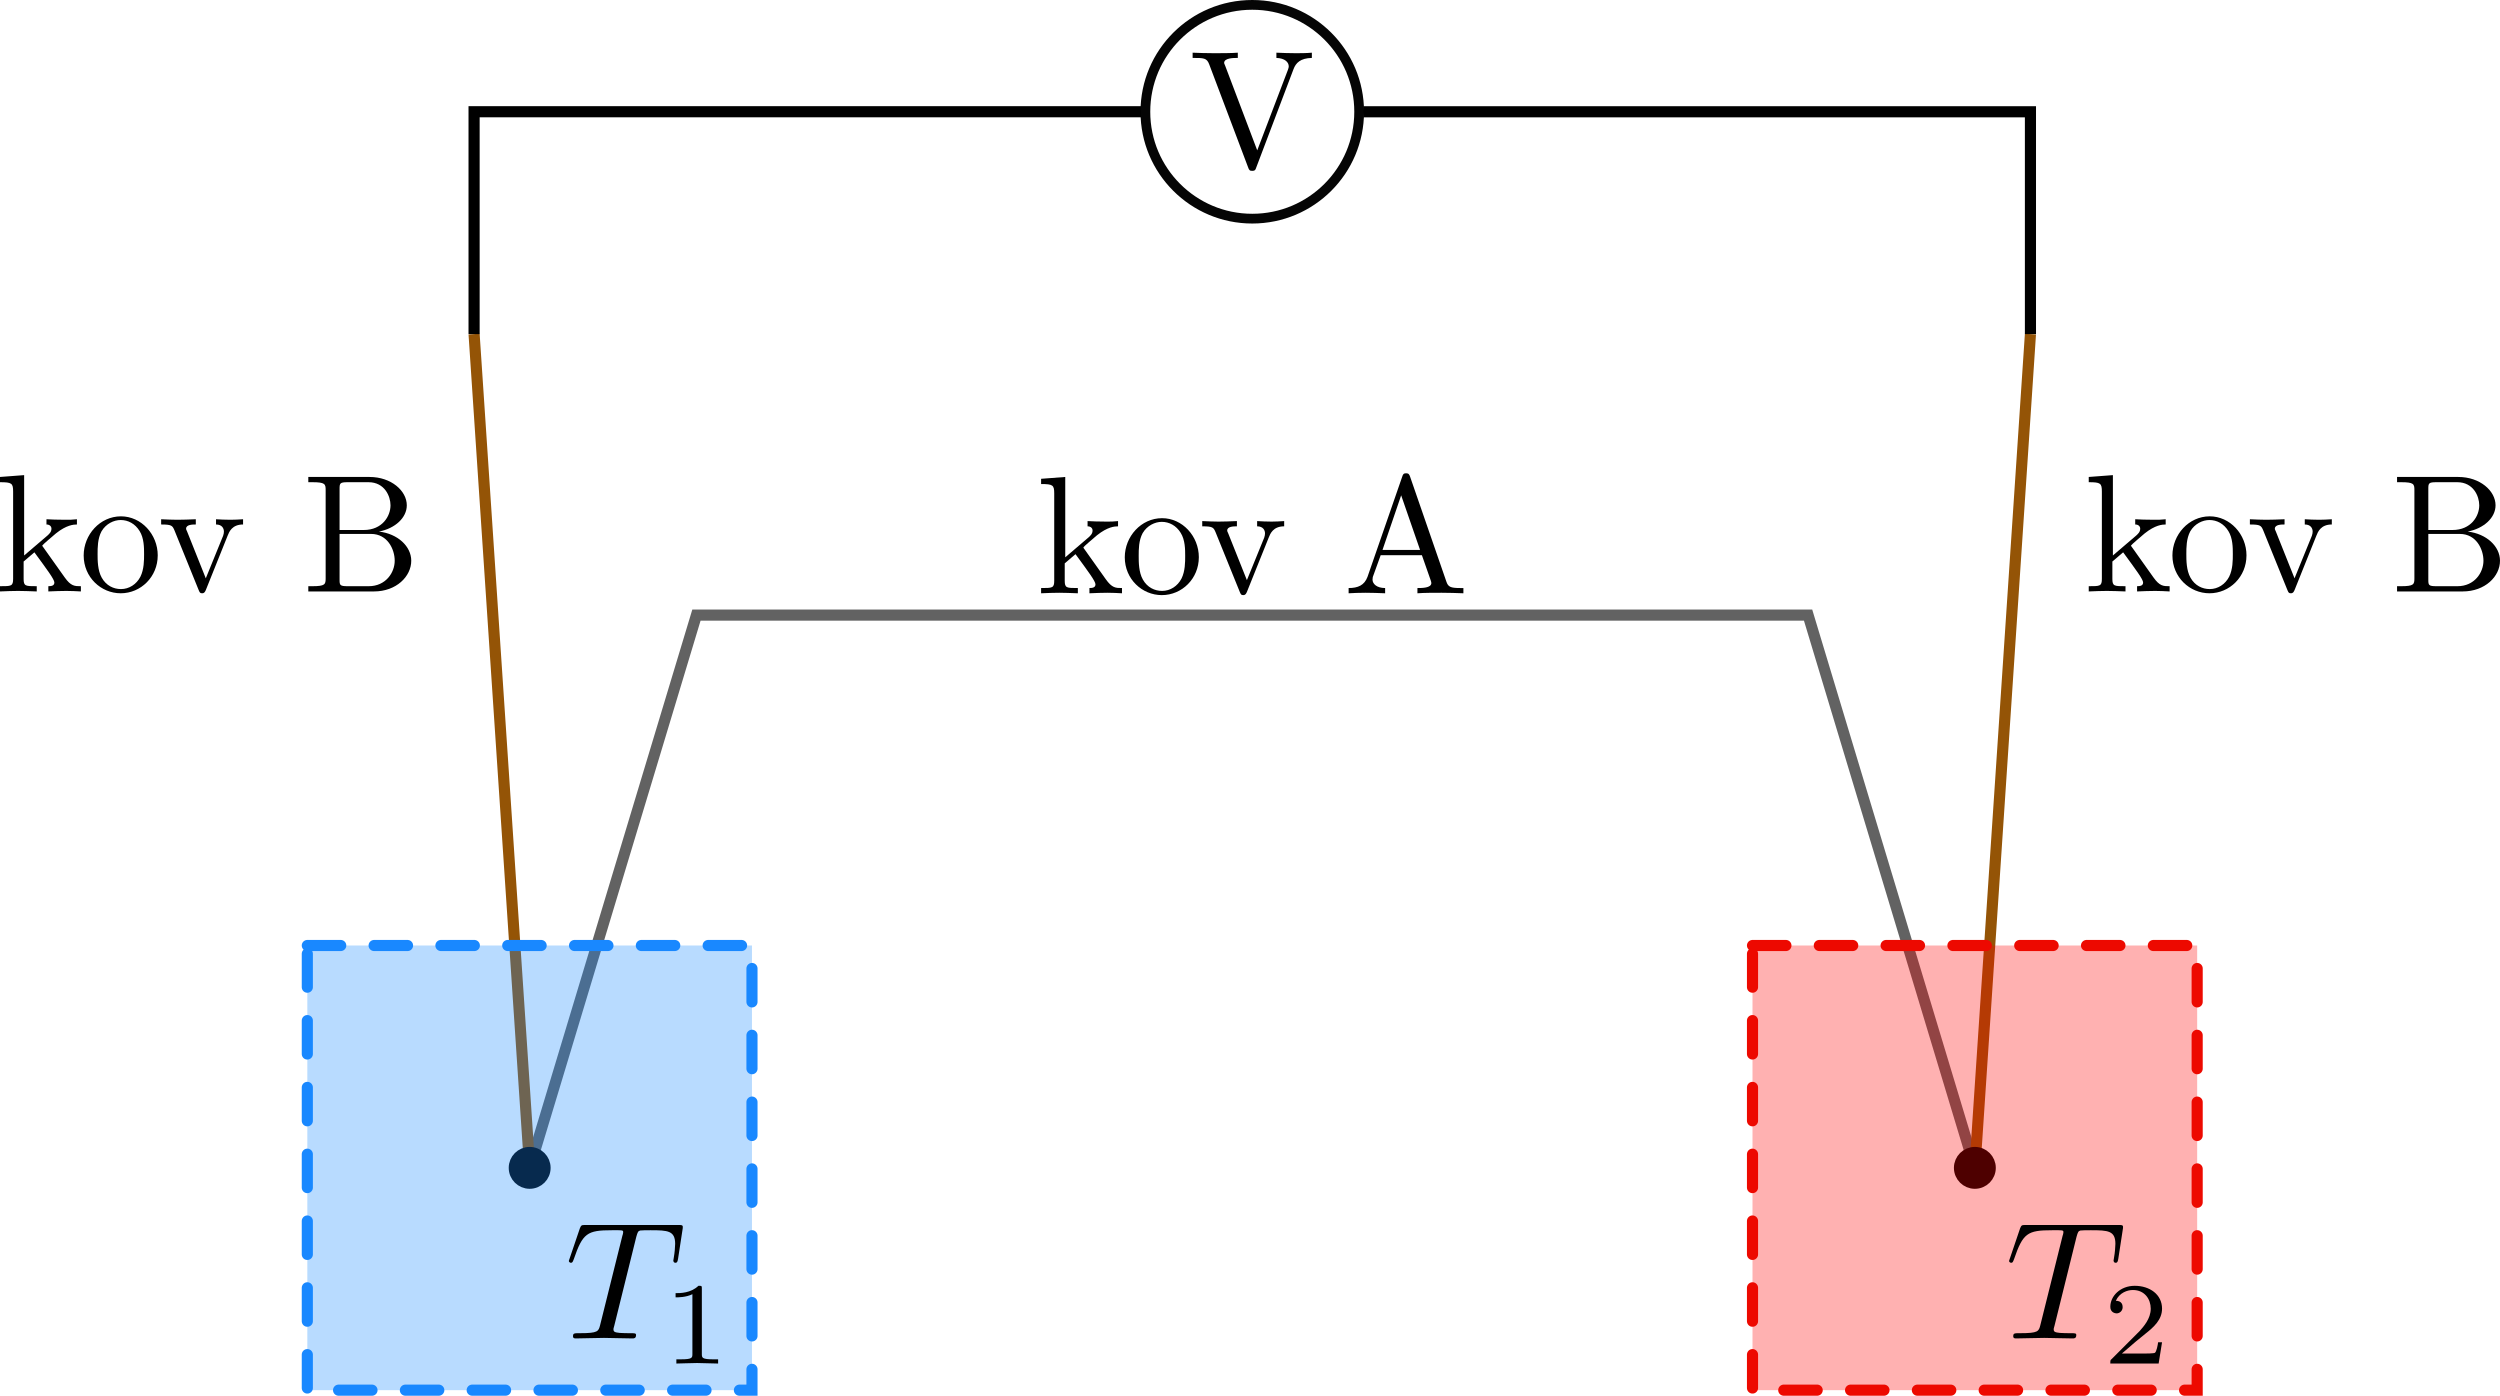
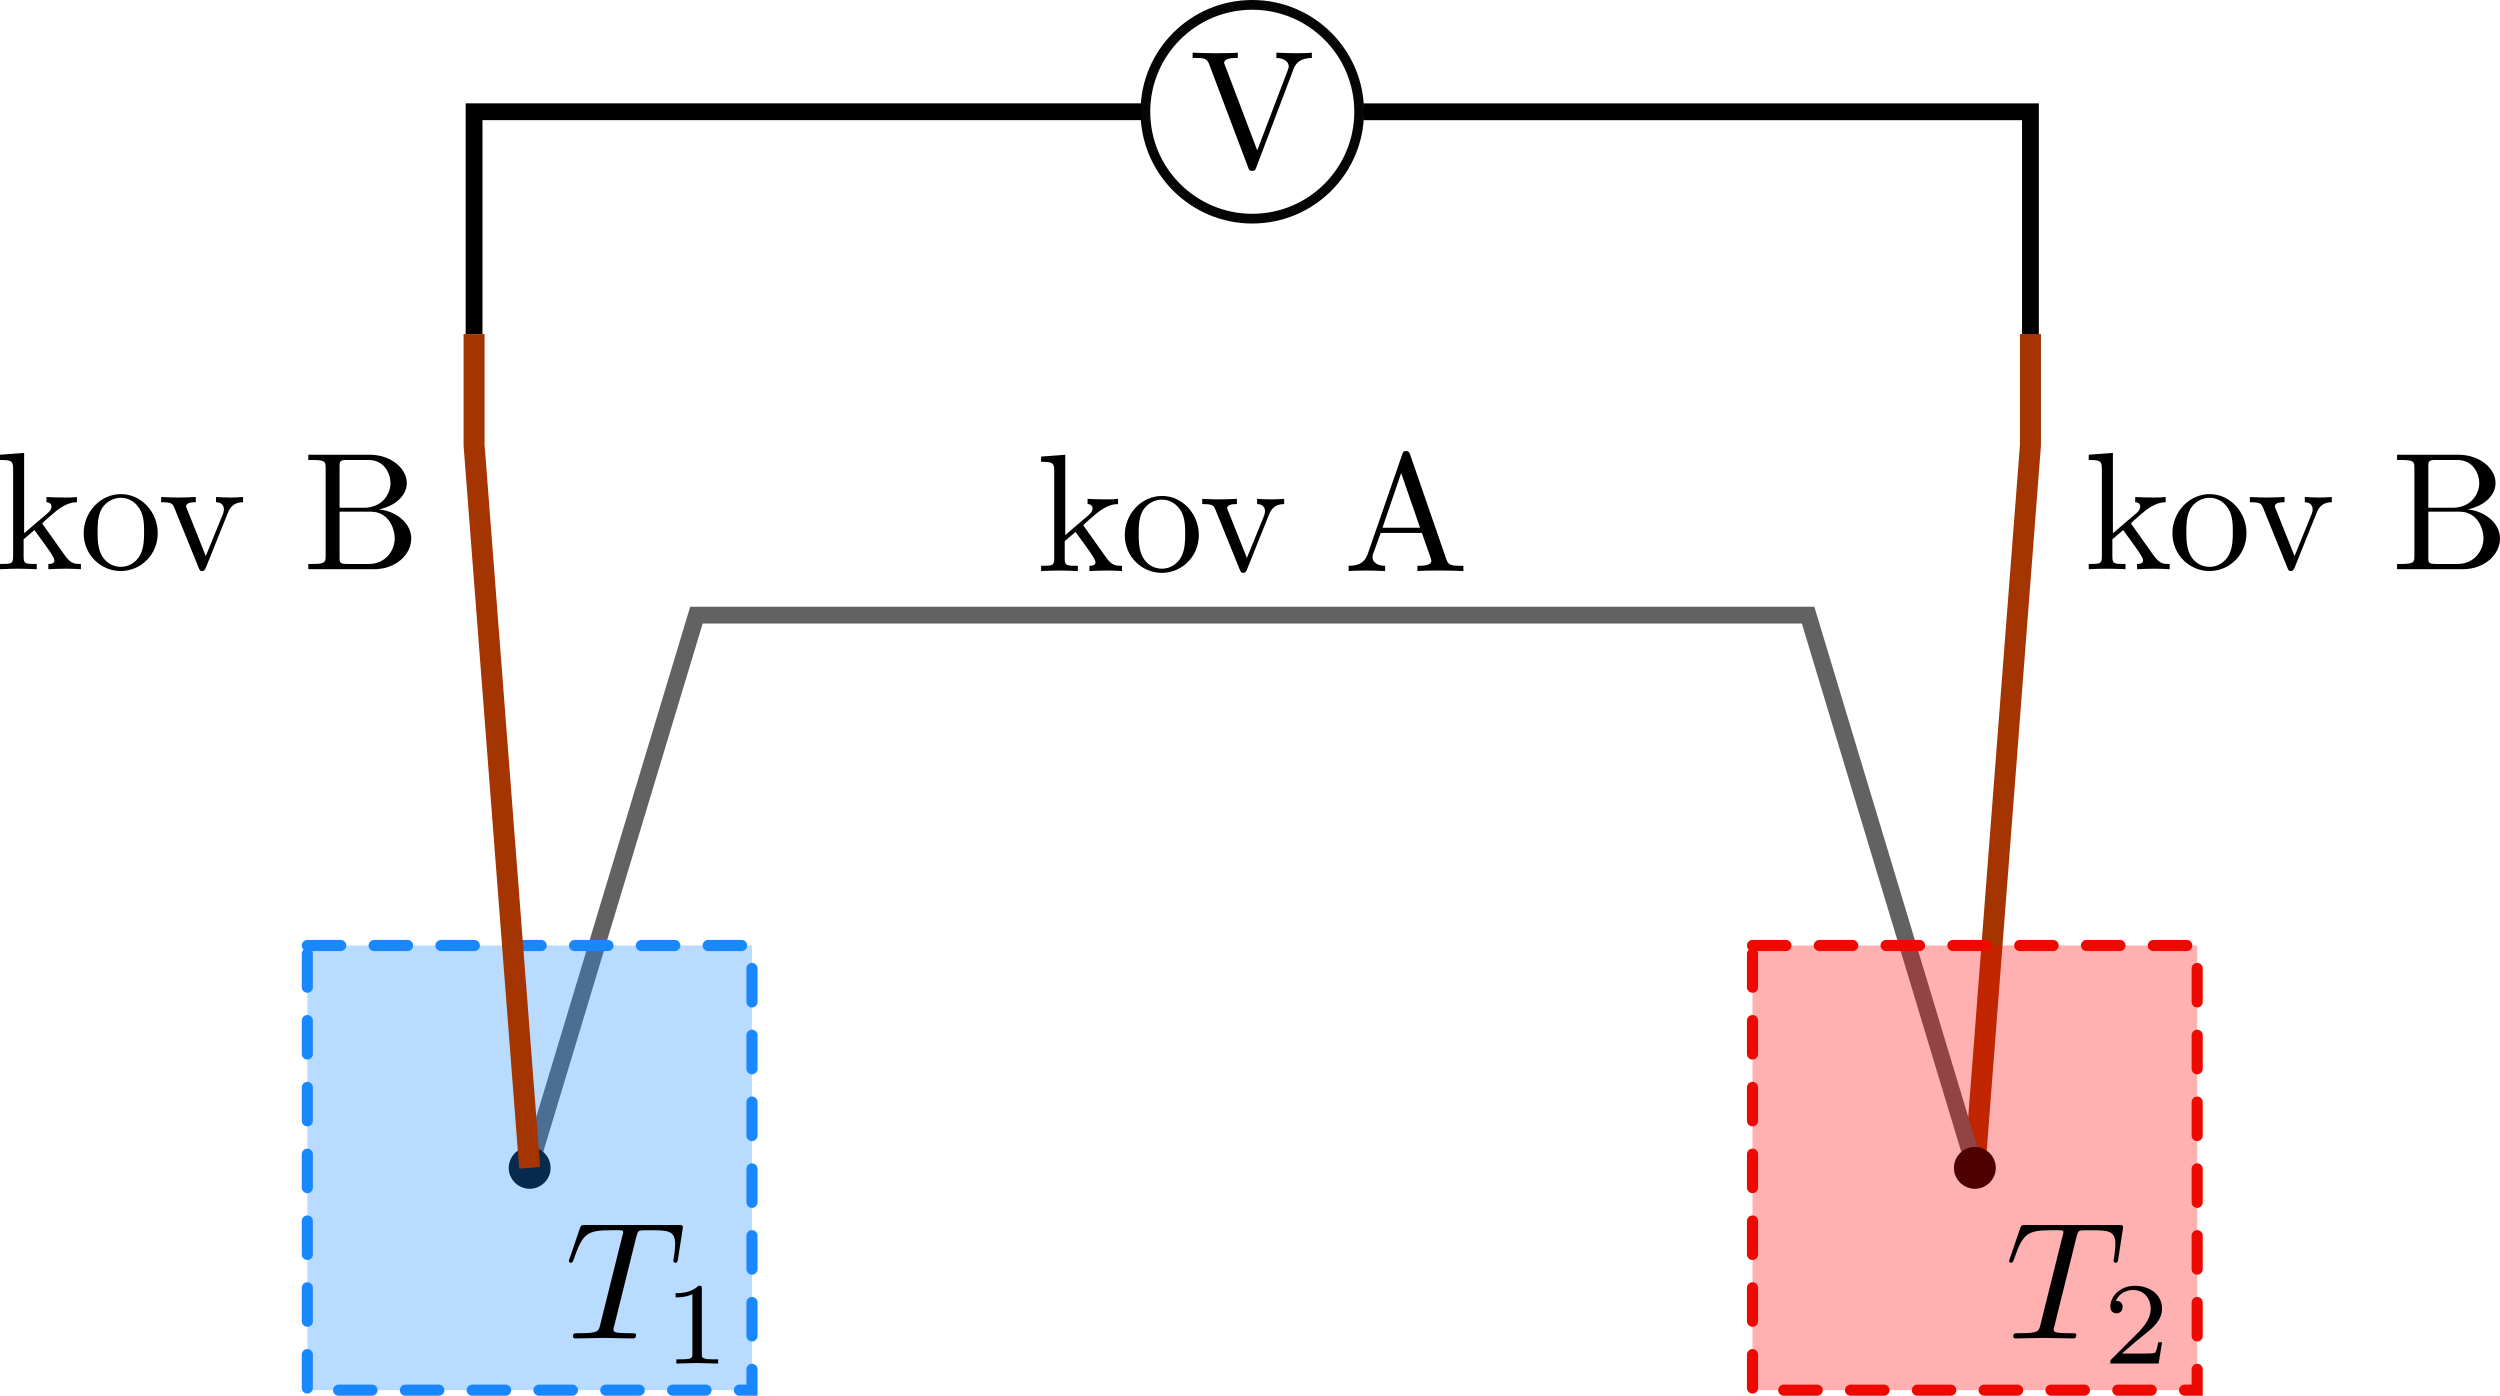
<svg xmlns="http://www.w3.org/2000/svg" xmlns:xlink="http://www.w3.org/1999/xlink" width="59.501mm" height="33.22mm" viewBox="0 0 59.501 33.22" version="1.1" id="svg8">
  <defs id="defs2">
    <g id="g1138">
      <symbol overflow="visible" id="symbol5477">
        <path style="stroke:none" d="" id="path2271" />
      </symbol>
      <symbol overflow="visible" id="symbol3368">
        <path style="stroke:none" d="m 1.062,-0.75 c 0,0.438 -0.109,0.438 -0.781,0.438 V 0 c 0.328,-0.016 0.797,-0.031 1.078,-0.031 0.312,0 0.703,0.016 1.109,0.031 v -0.312 c -0.672,0 -0.781,0 -0.781,-0.438 v -1.031 l 0.641,-0.547 c 0.766,1.047 1.188,1.609 1.188,1.797 0,0.188 -0.172,0.219 -0.359,0.219 V 0 c 0.266,-0.016 0.859,-0.031 1.078,-0.031 0.281,0 0.578,0.016 0.859,0.031 v -0.312 c -0.375,0 -0.594,0 -0.969,-0.531 L 2.859,-2.625 c -0.016,-0.016 -0.062,-0.078 -0.062,-0.109 0,-0.031 0.719,-0.641 0.812,-0.719 0.625,-0.5 1.047,-0.531 1.25,-0.531 v -0.312 c -0.281,0.031 -0.406,0.031 -0.688,0.031 -0.359,0 -0.984,-0.016 -1.125,-0.031 v 0.312 c 0.188,0 0.297,0.109 0.297,0.25 0,0.203 -0.141,0.312 -0.219,0.391 l -1.406,1.203 v -4.781 L 0.281,-6.812 V -6.5 c 0.703,0 0.781,0.062 0.781,0.562 z m 0,0" id="path3910" />
      </symbol>
      <symbol overflow="visible" id="symbol1239">
        <path style="stroke:none" d="M 4.688,-2.141 C 4.688,-3.406 3.703,-4.469 2.5,-4.469 c -1.25,0 -2.219,1.094 -2.219,2.328 0,1.297 1.031,2.25 2.203,2.25 1.203,0 2.203,-0.984 2.203,-2.25 z m -2.188,2 c -0.438,0 -0.875,-0.203 -1.141,-0.672 -0.25,-0.438 -0.25,-1.047 -0.25,-1.406 0,-0.391 0,-0.922 0.234,-1.359 C 1.609,-4.031 2.078,-4.25 2.484,-4.25 c 0.438,0 0.859,0.219 1.125,0.656 0.266,0.422 0.266,1 0.266,1.375 0,0.359 0,0.906 -0.219,1.344 C 3.422,-0.422 2.984,-0.141 2.5,-0.141 Z m 0,0" id="path1946" />
      </symbol>
      <symbol overflow="visible" id="symbol7753">
        <path style="stroke:none" d="M 4.141,-3.312 C 4.234,-3.547 4.406,-3.984 5.062,-3.984 v -0.312 c -0.234,0.016 -0.516,0.031 -0.75,0.031 -0.234,0 -0.688,-0.016 -0.859,-0.031 v 0.312 c 0.359,0 0.469,0.234 0.469,0.422 0,0.094 -0.016,0.141 -0.047,0.25 L 2.844,-0.781 1.734,-3.562 c -0.062,-0.125 -0.062,-0.141 -0.062,-0.172 0,-0.25 0.391,-0.25 0.578,-0.25 v -0.312 c -0.312,0.016 -0.859,0.031 -1.094,0.031 -0.266,0 -0.672,-0.016 -0.969,-0.031 v 0.312 c 0.625,0 0.672,0.062 0.797,0.359 l 1.438,3.547 C 2.484,0.062 2.5,0.109 2.625,0.109 c 0.141,0 0.172,-0.094 0.219,-0.188 z m 0,0" id="path7970" />
      </symbol>
      <symbol overflow="visible" id="symbol697">
        <path style="stroke:none" d="m 3.969,-6.938 c -0.047,-0.125 -0.078,-0.203 -0.234,-0.203 -0.156,0 -0.188,0.062 -0.234,0.203 L 1.438,-0.984 C 1.25,-0.469 0.859,-0.312 0.312,-0.312 V 0 c 0.234,-0.016 0.672,-0.031 1.016,-0.031 0.312,0 0.828,0.016 1.156,0.031 v -0.312 c -0.5,0 -0.75,-0.25 -0.75,-0.5 0,-0.031 0.016,-0.141 0.016,-0.156 L 2.219,-2.266 H 4.672 L 5.203,-0.75 c 0.016,0.047 0.031,0.109 0.031,0.141 0,0.297 -0.562,0.297 -0.828,0.297 V 0 c 0.359,-0.031 1.062,-0.031 1.438,-0.031 0.422,0 0.891,0.016 1.297,0.031 V -0.312 H 6.969 C 6.375,-0.312 6.234,-0.375 6.125,-0.703 Z m -0.531,1.109 1.125,3.25 H 2.328 Z m 0,0" id="path2925" />
      </symbol>
    </g>
    <g id="g217">
      <symbol overflow="visible" id="symbol1739">
        <path style="stroke:none" d="" id="path3379" />
      </symbol>
      <symbol overflow="visible" id="symbol6125">
        <path style="stroke:none" d="m 1.062,-0.75 c 0,0.438 -0.109,0.438 -0.781,0.438 V 0 c 0.328,-0.016 0.797,-0.031 1.078,-0.031 0.312,0 0.703,0.016 1.109,0.031 v -0.312 c -0.672,0 -0.781,0 -0.781,-0.438 v -1.031 l 0.641,-0.547 c 0.766,1.047 1.188,1.609 1.188,1.797 0,0.188 -0.172,0.219 -0.359,0.219 V 0 c 0.266,-0.016 0.859,-0.031 1.078,-0.031 0.281,0 0.578,0.016 0.859,0.031 v -0.312 c -0.375,0 -0.594,0 -0.969,-0.531 L 2.859,-2.625 c -0.016,-0.016 -0.062,-0.078 -0.062,-0.109 0,-0.031 0.719,-0.641 0.812,-0.719 0.625,-0.5 1.047,-0.531 1.25,-0.531 v -0.312 c -0.281,0.031 -0.406,0.031 -0.688,0.031 -0.359,0 -0.984,-0.016 -1.125,-0.031 v 0.312 c 0.188,0 0.297,0.109 0.297,0.25 0,0.203 -0.141,0.312 -0.219,0.391 l -1.406,1.203 v -4.781 L 0.281,-6.812 V -6.5 c 0.703,0 0.781,0.062 0.781,0.562 z m 0,0" id="path2757" />
      </symbol>
      <symbol overflow="visible" id="symbol1388">
        <path style="stroke:none" d="M 4.688,-2.141 C 4.688,-3.406 3.703,-4.469 2.5,-4.469 c -1.25,0 -2.219,1.094 -2.219,2.328 0,1.297 1.031,2.25 2.203,2.25 1.203,0 2.203,-0.984 2.203,-2.25 z m -2.188,2 c -0.438,0 -0.875,-0.203 -1.141,-0.672 -0.25,-0.438 -0.25,-1.047 -0.25,-1.406 0,-0.391 0,-0.922 0.234,-1.359 C 1.609,-4.031 2.078,-4.25 2.484,-4.25 c 0.438,0 0.859,0.219 1.125,0.656 0.266,0.422 0.266,1 0.266,1.375 0,0.359 0,0.906 -0.219,1.344 C 3.422,-0.422 2.984,-0.141 2.5,-0.141 Z m 0,0" id="path8939" />
      </symbol>
      <symbol overflow="visible" id="symbol7426">
        <path style="stroke:none" d="M 4.141,-3.312 C 4.234,-3.547 4.406,-3.984 5.062,-3.984 v -0.312 c -0.234,0.016 -0.516,0.031 -0.75,0.031 -0.234,0 -0.688,-0.016 -0.859,-0.031 v 0.312 c 0.359,0 0.469,0.234 0.469,0.422 0,0.094 -0.016,0.141 -0.047,0.25 L 2.844,-0.781 1.734,-3.562 c -0.062,-0.125 -0.062,-0.141 -0.062,-0.172 0,-0.25 0.391,-0.25 0.578,-0.25 v -0.312 c -0.312,0.016 -0.859,0.031 -1.094,0.031 -0.266,0 -0.672,-0.016 -0.969,-0.031 v 0.312 c 0.625,0 0.672,0.062 0.797,0.359 l 1.438,3.547 C 2.484,0.062 2.5,0.109 2.625,0.109 c 0.141,0 0.172,-0.094 0.219,-0.188 z m 0,0" id="path8988" />
      </symbol>
      <symbol overflow="visible" id="symbol2545">
        <path style="stroke:none" d="m 2.219,-3.656 v -2.438 C 2.219,-6.438 2.234,-6.5 2.703,-6.5 H 3.938 c 0.969,0 1.312,0.844 1.312,1.375 0,0.641 -0.484,1.469 -1.594,1.469 z M 4.562,-3.562 C 5.531,-3.75 6.219,-4.391 6.219,-5.125 6.219,-5.984 5.297,-6.812 4,-6.812 H 0.359 V -6.5 H 0.594 c 0.766,0 0.797,0.109 0.797,0.469 v 5.25 c 0,0.359 -0.031,0.469 -0.797,0.469 H 0.359 V 0 h 3.906 c 1.328,0 2.219,-0.891 2.219,-1.828 0,-0.859 -0.812,-1.609 -1.922,-1.734 z m -0.609,3.25 h -1.25 c -0.469,0 -0.484,-0.062 -0.484,-0.391 v -2.719 h 1.875 C 5.078,-3.422 5.5,-2.5 5.5,-1.828 5.5,-1.125 4.969,-0.312 3.953,-0.312 Z m 0,0" id="path7628" />
      </symbol>
    </g>
    <g id="g1617">
      <symbol overflow="visible" id="symbol3851">
        <path style="stroke:none" d="" id="path1530" />
      </symbol>
      <symbol overflow="visible" id="symbol7661">
        <path style="stroke:none" d="m 1.062,-0.75 c 0,0.438 -0.109,0.438 -0.781,0.438 V 0 c 0.328,-0.016 0.797,-0.031 1.078,-0.031 0.312,0 0.703,0.016 1.109,0.031 v -0.312 c -0.672,0 -0.781,0 -0.781,-0.438 v -1.031 l 0.641,-0.547 c 0.766,1.047 1.188,1.609 1.188,1.797 0,0.188 -0.172,0.219 -0.359,0.219 V 0 c 0.266,-0.016 0.859,-0.031 1.078,-0.031 0.281,0 0.578,0.016 0.859,0.031 v -0.312 c -0.375,0 -0.594,0 -0.969,-0.531 L 2.859,-2.625 c -0.016,-0.016 -0.062,-0.078 -0.062,-0.109 0,-0.031 0.719,-0.641 0.812,-0.719 0.625,-0.5 1.047,-0.531 1.25,-0.531 v -0.312 c -0.281,0.031 -0.406,0.031 -0.688,0.031 -0.359,0 -0.984,-0.016 -1.125,-0.031 v 0.312 c 0.188,0 0.297,0.109 0.297,0.25 0,0.203 -0.141,0.312 -0.219,0.391 l -1.406,1.203 v -4.781 L 0.281,-6.812 V -6.5 c 0.703,0 0.781,0.062 0.781,0.562 z m 0,0" id="path9289" />
      </symbol>
      <symbol overflow="visible" id="symbol5253">
        <path style="stroke:none" d="M 4.688,-2.141 C 4.688,-3.406 3.703,-4.469 2.5,-4.469 c -1.25,0 -2.219,1.094 -2.219,2.328 0,1.297 1.031,2.25 2.203,2.25 1.203,0 2.203,-0.984 2.203,-2.25 z m -2.188,2 c -0.438,0 -0.875,-0.203 -1.141,-0.672 -0.25,-0.438 -0.25,-1.047 -0.25,-1.406 0,-0.391 0,-0.922 0.234,-1.359 C 1.609,-4.031 2.078,-4.25 2.484,-4.25 c 0.438,0 0.859,0.219 1.125,0.656 0.266,0.422 0.266,1 0.266,1.375 0,0.359 0,0.906 -0.219,1.344 C 3.422,-0.422 2.984,-0.141 2.5,-0.141 Z m 0,0" id="path2237" />
      </symbol>
      <symbol overflow="visible" id="symbol8434">
        <path style="stroke:none" d="M 4.141,-3.312 C 4.234,-3.547 4.406,-3.984 5.062,-3.984 v -0.312 c -0.234,0.016 -0.516,0.031 -0.75,0.031 -0.234,0 -0.688,-0.016 -0.859,-0.031 v 0.312 c 0.359,0 0.469,0.234 0.469,0.422 0,0.094 -0.016,0.141 -0.047,0.25 L 2.844,-0.781 1.734,-3.562 c -0.062,-0.125 -0.062,-0.141 -0.062,-0.172 0,-0.25 0.391,-0.25 0.578,-0.25 v -0.312 c -0.312,0.016 -0.859,0.031 -1.094,0.031 -0.266,0 -0.672,-0.016 -0.969,-0.031 v 0.312 c 0.625,0 0.672,0.062 0.797,0.359 l 1.438,3.547 C 2.484,0.062 2.5,0.109 2.625,0.109 c 0.141,0 0.172,-0.094 0.219,-0.188 z m 0,0" id="path1589" />
      </symbol>
      <symbol overflow="visible" id="symbol3386">
        <path style="stroke:none" d="m 2.219,-3.656 v -2.438 C 2.219,-6.438 2.234,-6.5 2.703,-6.5 H 3.938 c 0.969,0 1.312,0.844 1.312,1.375 0,0.641 -0.484,1.469 -1.594,1.469 z M 4.562,-3.562 C 5.531,-3.75 6.219,-4.391 6.219,-5.125 6.219,-5.984 5.297,-6.812 4,-6.812 H 0.359 V -6.5 H 0.594 c 0.766,0 0.797,0.109 0.797,0.469 v 5.25 c 0,0.359 -0.031,0.469 -0.797,0.469 H 0.359 V 0 h 3.906 c 1.328,0 2.219,-0.891 2.219,-1.828 0,-0.859 -0.812,-1.609 -1.922,-1.734 z m -0.609,3.25 h -1.25 c -0.469,0 -0.484,-0.062 -0.484,-0.391 v -2.719 h 1.875 C 5.078,-3.422 5.5,-2.5 5.5,-1.828 5.5,-1.125 4.969,-0.312 3.953,-0.312 Z m 0,0" id="path2104" />
      </symbol>
    </g>
    <g id="g873">
      <symbol overflow="visible" id="symbol3984">
        <path style="stroke:none" d="" id="path4915" />
      </symbol>
      <symbol overflow="visible" id="symbol5693">
        <path style="stroke:none" d="m 4.25,-6.047 c 0.078,-0.281 0.109,-0.344 0.234,-0.375 0.094,-0.016 0.422,-0.016 0.625,-0.016 1.016,0 1.453,0.031 1.453,0.812 0,0.156 -0.031,0.547 -0.078,0.797 0,0.047 -0.031,0.156 -0.031,0.188 0,0.062 0.031,0.141 0.125,0.141 0.109,0 0.125,-0.078 0.156,-0.234 L 7,-6.469 C 7.016,-6.516 7.016,-6.609 7.016,-6.641 7.016,-6.75 6.922,-6.75 6.75,-6.75 H 1.219 c -0.234,0 -0.25,0.016 -0.328,0.203 l -0.594,1.75 c 0,0.016 -0.062,0.156 -0.062,0.188 0,0.047 0.062,0.109 0.125,0.109 0.094,0 0.109,-0.062 0.172,-0.219 C 1.062,-6.266 1.328,-6.438 2.797,-6.438 H 3.188 c 0.281,0 0.281,0.031 0.281,0.125 0,0.047 -0.031,0.172 -0.047,0.203 L 2.094,-0.781 C 2,-0.422 1.969,-0.312 0.906,-0.312 c -0.359,0 -0.422,0 -0.422,0.188 C 0.484,0 0.594,0 0.656,0 c 0.266,0 0.547,-0.016 0.812,-0.016 0.281,0 0.578,-0.016 0.859,-0.016 0.281,0 0.547,0.016 0.828,0.016 C 3.438,-0.016 3.734,0 4.016,0 c 0.094,0 0.219,0 0.219,-0.203 0,-0.109 -0.078,-0.109 -0.344,-0.109 -0.234,0 -0.375,0 -0.625,-0.016 -0.297,-0.031 -0.375,-0.062 -0.375,-0.219 0,-0.016 0,-0.062 0.047,-0.203 z m 0,0" id="path9762" />
      </symbol>
      <symbol overflow="visible" id="symbol4024">
        <path style="stroke:none" d="" id="path3461" />
      </symbol>
      <symbol overflow="visible" id="symbol819">
        <path style="stroke:none" d="m 2.328,-4.438 c 0,-0.188 0,-0.188 -0.203,-0.188 -0.453,0.438 -1.078,0.438 -1.359,0.438 v 0.25 c 0.156,0 0.625,0 1,-0.188 v 3.547 c 0,0.234 0,0.328 -0.688,0.328 H 0.812 V 0 c 0.125,0 0.984,-0.031 1.234,-0.031 0.219,0 1.094,0.031 1.25,0.031 V -0.25 H 3.031 c -0.703,0 -0.703,-0.094 -0.703,-0.328 z m 0,0" id="path6295" />
      </symbol>
    </g>
    <g id="g7559">
      <symbol overflow="visible" id="symbol2728">
        <path style="stroke:none" d="" id="path5952" />
      </symbol>
      <symbol overflow="visible" id="symbol7141">
        <path style="stroke:none" d="m 4.25,-6.047 c 0.078,-0.281 0.109,-0.344 0.234,-0.375 0.094,-0.016 0.422,-0.016 0.625,-0.016 1.016,0 1.453,0.031 1.453,0.812 0,0.156 -0.031,0.547 -0.078,0.797 0,0.047 -0.031,0.156 -0.031,0.188 0,0.062 0.031,0.141 0.125,0.141 0.109,0 0.125,-0.078 0.156,-0.234 L 7,-6.469 C 7.016,-6.516 7.016,-6.609 7.016,-6.641 7.016,-6.75 6.922,-6.75 6.75,-6.75 H 1.219 c -0.234,0 -0.25,0.016 -0.328,0.203 l -0.594,1.75 c 0,0.016 -0.062,0.156 -0.062,0.188 0,0.047 0.062,0.109 0.125,0.109 0.094,0 0.109,-0.062 0.172,-0.219 C 1.062,-6.266 1.328,-6.438 2.797,-6.438 H 3.188 c 0.281,0 0.281,0.031 0.281,0.125 0,0.047 -0.031,0.172 -0.047,0.203 L 2.094,-0.781 C 2,-0.422 1.969,-0.312 0.906,-0.312 c -0.359,0 -0.422,0 -0.422,0.188 C 0.484,0 0.594,0 0.656,0 c 0.266,0 0.547,-0.016 0.812,-0.016 0.281,0 0.578,-0.016 0.859,-0.016 0.281,0 0.547,0.016 0.828,0.016 C 3.438,-0.016 3.734,0 4.016,0 c 0.094,0 0.219,0 0.219,-0.203 0,-0.109 -0.078,-0.109 -0.344,-0.109 -0.234,0 -0.375,0 -0.625,-0.016 -0.297,-0.031 -0.375,-0.062 -0.375,-0.219 0,-0.016 0,-0.062 0.047,-0.203 z m 0,0" id="path3001" />
      </symbol>
      <symbol overflow="visible" id="symbol2947">
        <path style="stroke:none" d="" id="path5490" />
      </symbol>
      <symbol overflow="visible" id="symbol8504">
        <path style="stroke:none" d="M 3.516,-1.266 H 3.281 c -0.016,0.156 -0.094,0.562 -0.188,0.625 C 3.047,-0.594 2.516,-0.594 2.406,-0.594 H 1.125 c 0.734,-0.641 0.984,-0.844 1.391,-1.172 0.516,-0.406 1,-0.844 1,-1.5 0,-0.844 -0.734,-1.359 -1.625,-1.359 -0.859,0 -1.453,0.609 -1.453,1.25 0,0.344 0.297,0.391 0.375,0.391 0.156,0 0.359,-0.125 0.359,-0.375 0,-0.125 -0.047,-0.375 -0.406,-0.375 C 0.984,-4.219 1.453,-4.375 1.781,-4.375 c 0.703,0 1.062,0.547 1.062,1.109 0,0.609 -0.438,1.078 -0.656,1.328 L 0.516,-0.266 C 0.438,-0.203 0.438,-0.188 0.438,0 h 2.875 z m 0,0" id="path9168" />
      </symbol>
    </g>
    <g id="g1112">
      <symbol overflow="visible" id="symbol3584">
        <path style="stroke:none" d="" id="path6422" />
      </symbol>
      <symbol overflow="visible" id="symbol2022">
        <path style="stroke:none" d="M 6.188,-5.828 C 6.328,-6.203 6.594,-6.484 7.281,-6.5 v -0.312 c -0.312,0.031 -0.719,0.031 -0.969,0.031 -0.297,0 -0.875,-0.016 -1.141,-0.031 V -6.5 C 5.688,-6.484 5.906,-6.234 5.906,-6 c 0,0.078 -0.031,0.141 -0.047,0.203 L 4.031,-1 2.125,-6.031 C 2.062,-6.172 2.062,-6.188 2.062,-6.203 2.062,-6.5 2.625,-6.5 2.875,-6.5 v -0.312 c -0.359,0.031 -1.047,0.031 -1.422,0.031 -0.469,0 -0.906,-0.016 -1.266,-0.031 V -6.5 c 0.656,0 0.844,0 0.984,0.375 L 3.484,0 c 0.062,0.188 0.109,0.219 0.25,0.219 0.156,0 0.188,-0.047 0.234,-0.188 z m 0,0" id="path1466" />
      </symbol>
    </g>
  </defs>
  <g id="layer1" transform="translate(-23.11262,-68.77756)">
-     <path style="fill:none;stroke:#626262;stroke-width:0.265;stroke-linecap:butt;stroke-linejoin:miter;stroke-opacity:1;stroke-miterlimit:4;stroke-dasharray:none" d="M 35.719,96.573 39.688,83.418 h 26.458 l 3.969,13.155" id="path861" />
-     <path style="fill:none;stroke:#945406;stroke-width:0.265;stroke-linecap:butt;stroke-linejoin:miter;stroke-opacity:1;stroke-miterlimit:4;stroke-dasharray:none" d="M 35.719,96.573 34.396,76.729" id="path863" />
-     <path style="fill:none;stroke:#945406;stroke-width:0.265;stroke-linecap:butt;stroke-linejoin:miter;stroke-opacity:1;stroke-miterlimit:4;stroke-dasharray:none" d="M 70.115,96.573 71.438,76.729" id="path863-6" />
+     <path style="fill:none;stroke:#a43500;stroke-width:0.5;stroke-linecap:butt;stroke-linejoin:miter;stroke-opacity:1;stroke-miterlimit:4;stroke-dasharray:none" d="M 70.115,96.573 71.438,79.375 v -2.646" id="path945-3" />
+     <path style="fill:none;stroke:#626262;stroke-width:0.4;stroke-linecap:butt;stroke-linejoin:miter;stroke-opacity:1;stroke-miterlimit:4;stroke-dasharray:none" d="M 35.719,96.573 39.688,83.418 h 26.458 l 3.969,13.155" id="path861" />
    <circle style="fill:#000000;fill-opacity:1;stroke:#000000;stroke-width:0.265;stroke-linecap:round;stroke-miterlimit:4;stroke-dasharray:none;stroke-dashoffset:0" id="path885" cx="35.719" cy="96.573" r="0.366" />
    <circle style="fill:#000000;fill-opacity:1;stroke:#000000;stroke-width:0.265;stroke-linecap:round;stroke-miterlimit:4;stroke-dasharray:none;stroke-dashoffset:0" id="path885-5" cx="70.115" cy="96.573" r="0.366" />
    <rect style="fill:#ff0000;fill-opacity:0.308;stroke:#ed0900;stroke-width:0.265;stroke-linecap:round;stroke-miterlimit:4;stroke-dasharray:0.795, 0.795;stroke-dashoffset:0;stroke-opacity:1" id="rect927-3" width="10.583" height="10.583" x="64.823" y="91.281" />
    <rect style="fill:#1988ff;fill-opacity:0.308;stroke:#1988ff;stroke-width:0.265;stroke-linecap:round;stroke-miterlimit:4;stroke-dasharray:0.795, 0.795;stroke-dashoffset:0;stroke-opacity:1" id="rect927" width="10.583" height="10.583" x="30.427" y="91.281" />
-     <g transform="matrix(0.4,0,0,0.4,11.00881,50.11275)" id="g980">
+     <g transform="matrix(0.4,0,0,0.4,11.00881,49.58358)" id="g980">
      <g id="g9837">
        <g style="fill:#000000;fill-opacity:1" id="g2752">
          <use xlink:href="#symbol3368" x="91.925" y="81.963" id="use8246" width="100%" height="100%" />
        </g>
        <g style="fill:#000000;fill-opacity:1" id="g5758">
          <use xlink:href="#symbol1239" x="96.904" y="81.963" id="use6328" width="100%" height="100%" />
        </g>
        <g style="fill:#000000;fill-opacity:1" id="g7332">
          <use xlink:href="#symbol7753" x="101.607" y="81.963" id="use9896" width="100%" height="100%" />
        </g>
        <g style="fill:#000000;fill-opacity:1" id="g8718">
          <use xlink:href="#symbol697" x="110.192" y="81.963" id="use7687" width="100%" height="100%" />
        </g>
      </g>
    </g>
-     <g transform="matrix(0.4,0,0,0.4,35.94311,50.069)" id="g1058">
+     <g transform="matrix(0.4,0,0,0.4,35.94311,49.53983)" id="g1058">
      <g id="g3322">
        <g style="fill:#000000;fill-opacity:1" id="g2765">
          <use xlink:href="#symbol6125" x="91.925" y="81.963" id="use5648" width="100%" height="100%" />
        </g>
        <g style="fill:#000000;fill-opacity:1" id="g6219">
          <use xlink:href="#symbol1388" x="96.904" y="81.963" id="use1140" width="100%" height="100%" />
        </g>
        <g style="fill:#000000;fill-opacity:1" id="g9466">
          <use xlink:href="#symbol7426" x="101.607" y="81.963" id="use2142" width="100%" height="100%" />
        </g>
        <g style="fill:#000000;fill-opacity:1" id="g3233">
          <use xlink:href="#symbol2545" x="110.192" y="81.963" id="use5388" width="100%" height="100%" />
        </g>
      </g>
    </g>
-     <g transform="matrix(0.4,0,0,0.4,-13.76989,50.069)" id="g1157">
+     <g transform="matrix(0.4,0,0,0.4,-13.76989,49.53983)" id="g1157">
      <g id="g460">
        <g style="fill:#000000;fill-opacity:1" id="g1232">
          <use xlink:href="#symbol7661" x="91.925" y="81.963" id="use3398" width="100%" height="100%" />
        </g>
        <g style="fill:#000000;fill-opacity:1" id="g7527">
          <use xlink:href="#symbol5253" x="96.904" y="81.963" id="use634" width="100%" height="100%" />
        </g>
        <g style="fill:#000000;fill-opacity:1" id="g6248">
          <use xlink:href="#symbol8434" x="101.607" y="81.963" id="use7630" width="100%" height="100%" />
        </g>
        <g style="fill:#000000;fill-opacity:1" id="g8049">
          <use xlink:href="#symbol3386" x="110.192" y="81.963" id="use3320" width="100%" height="100%" />
        </g>
      </g>
    </g>
    <g transform="matrix(0.4,0,0,0.4,-0.213236,67.84752)" id="g1271">
      <g id="g2811">
        <g style="fill:#000000;fill-opacity:1" id="g7905">
          <use xlink:href="#symbol5693" x="91.925" y="81.963" id="use337" width="100%" height="100%" />
        </g>
        <g style="fill:#000000;fill-opacity:1" id="g1227">
          <use xlink:href="#symbol819" x="97.747" y="83.457" id="use2305" width="100%" height="100%" />
        </g>
      </g>
    </g>
    <g transform="matrix(0.4,0,0,0.4,34.06502,67.84752)" id="g1394">
      <g id="g5512">
        <g style="fill:#000000;fill-opacity:1" id="g6429">
          <use xlink:href="#symbol7141" x="91.925" y="81.963" id="use367" width="100%" height="100%" />
        </g>
        <g style="fill:#000000;fill-opacity:1" id="g6624">
          <use xlink:href="#symbol8504" x="97.747" y="83.457" id="use2245" width="100%" height="100%" />
        </g>
      </g>
    </g>
    <g id="g3151" transform="translate(-1.322915,6.614586)">
      <g transform="matrix(0.4,0,0,0.4,15.97583,33.35647)" id="g3130">
        <g id="g4742">
          <g style="fill:#000000;fill-opacity:1" id="g4797">
            <use xlink:href="#symbol2022" x="91.925" y="81.963" id="use4232" width="100%" height="100%" />
          </g>
        </g>
      </g>
      <circle style="fill:none;fill-opacity:0.308;stroke:#050505;stroke-width:0.232;stroke-linecap:round;stroke-miterlimit:4;stroke-dasharray:none;stroke-dashoffset:2.65;stroke-opacity:1" id="path3144" cx="54.24" cy="64.823" r="2.544" />
    </g>
    <path style="fill:none;stroke:#000000;stroke-width:0.265px;stroke-linecap:butt;stroke-linejoin:miter;stroke-opacity:1" d="M 34.396,76.729 Z" id="path3153" />
-     <path style="fill:none;stroke:#000000;stroke-width:0.265px;stroke-linecap:butt;stroke-linejoin:miter;stroke-opacity:1" d="m 34.396,76.729 v -5.292 h 15.875" id="path3177" />
-     <path style="fill:none;stroke:#000000;stroke-width:0.265px;stroke-linecap:butt;stroke-linejoin:miter;stroke-opacity:1" d="M 71.438,76.729 V 71.438 H 55.562" id="path3177-6" />
+     <path style="fill:none;stroke:#000000;stroke-width:0.4;stroke-linecap:butt;stroke-linejoin:miter;stroke-opacity:1;stroke-miterlimit:4;stroke-dasharray:none" d="m 34.396,76.729 v -5.292 h 15.875" id="path3177" />
+     <path style="fill:none;stroke:#000000;stroke-width:0.4;stroke-linecap:butt;stroke-linejoin:miter;stroke-opacity:1;stroke-miterlimit:4;stroke-dasharray:none" d="M 71.438,76.729 V 71.438 H 55.562" id="path3177-6" />
+     <path style="fill:none;stroke:#a43500;stroke-width:0.5;stroke-linecap:butt;stroke-linejoin:miter;stroke-opacity:1;stroke-miterlimit:4;stroke-dasharray:none" d="M 35.719,96.573 34.396,79.375 v -2.646" id="path945" />
  </g>
</svg>
